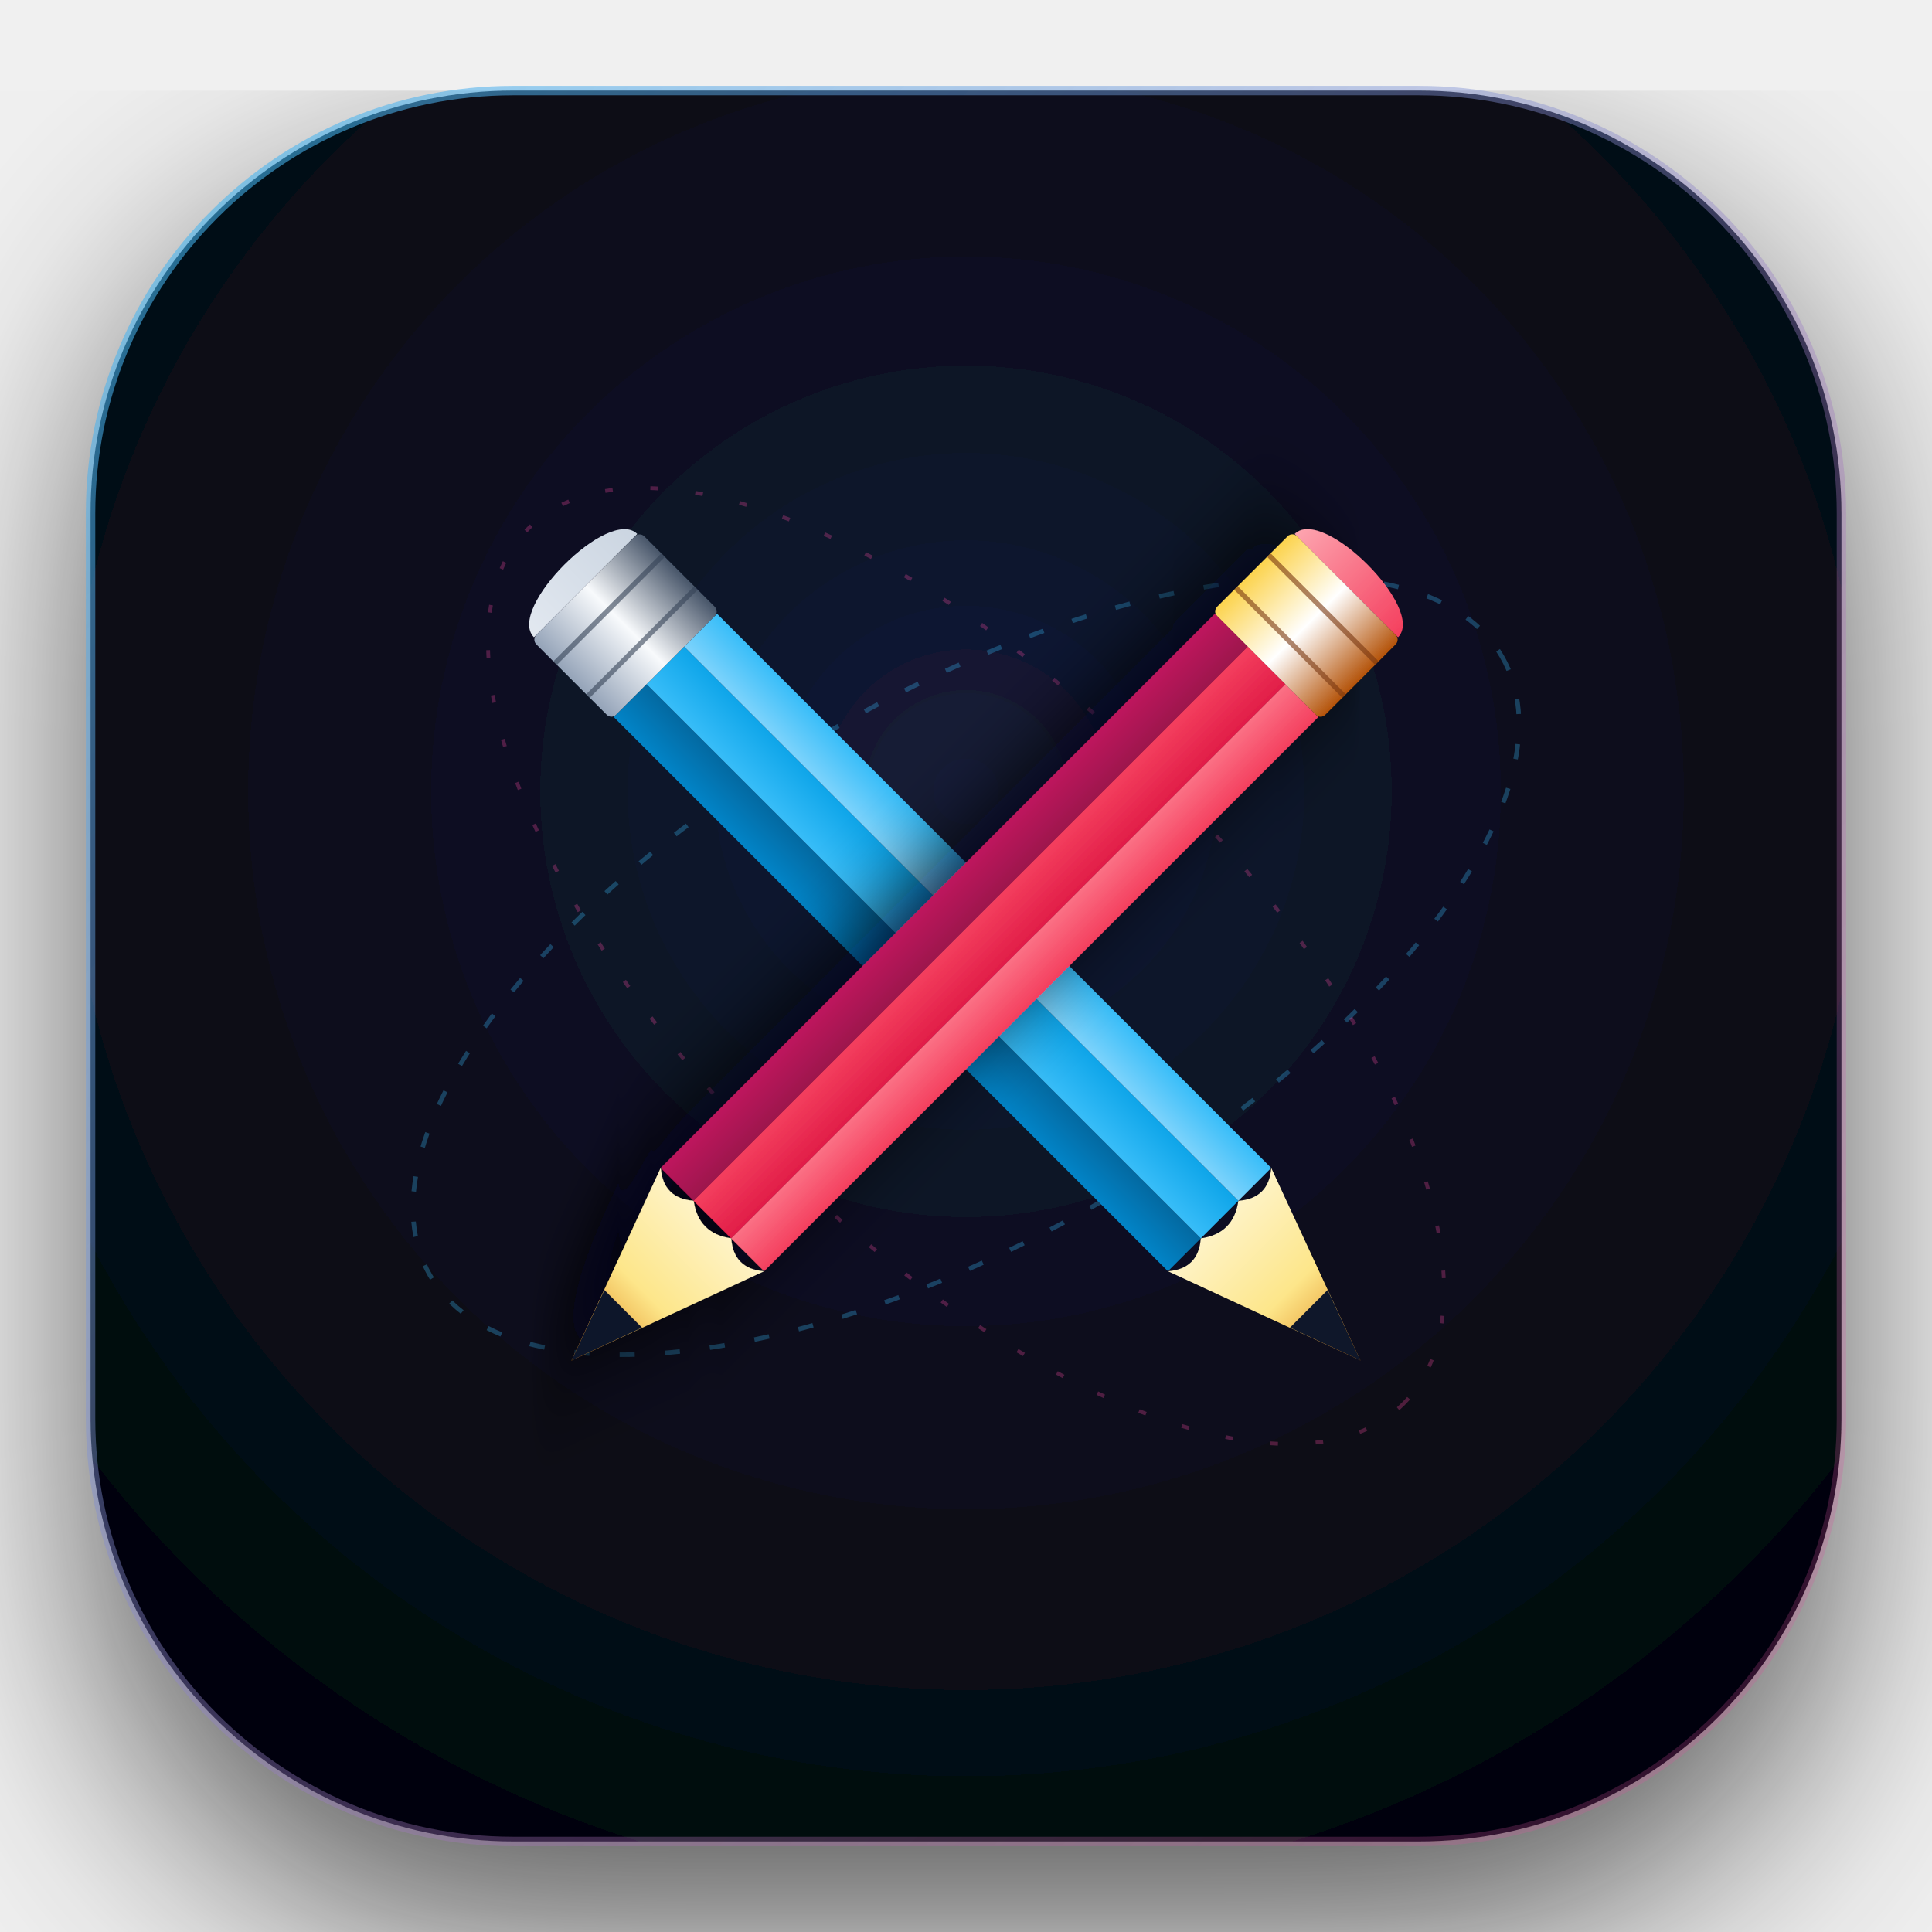
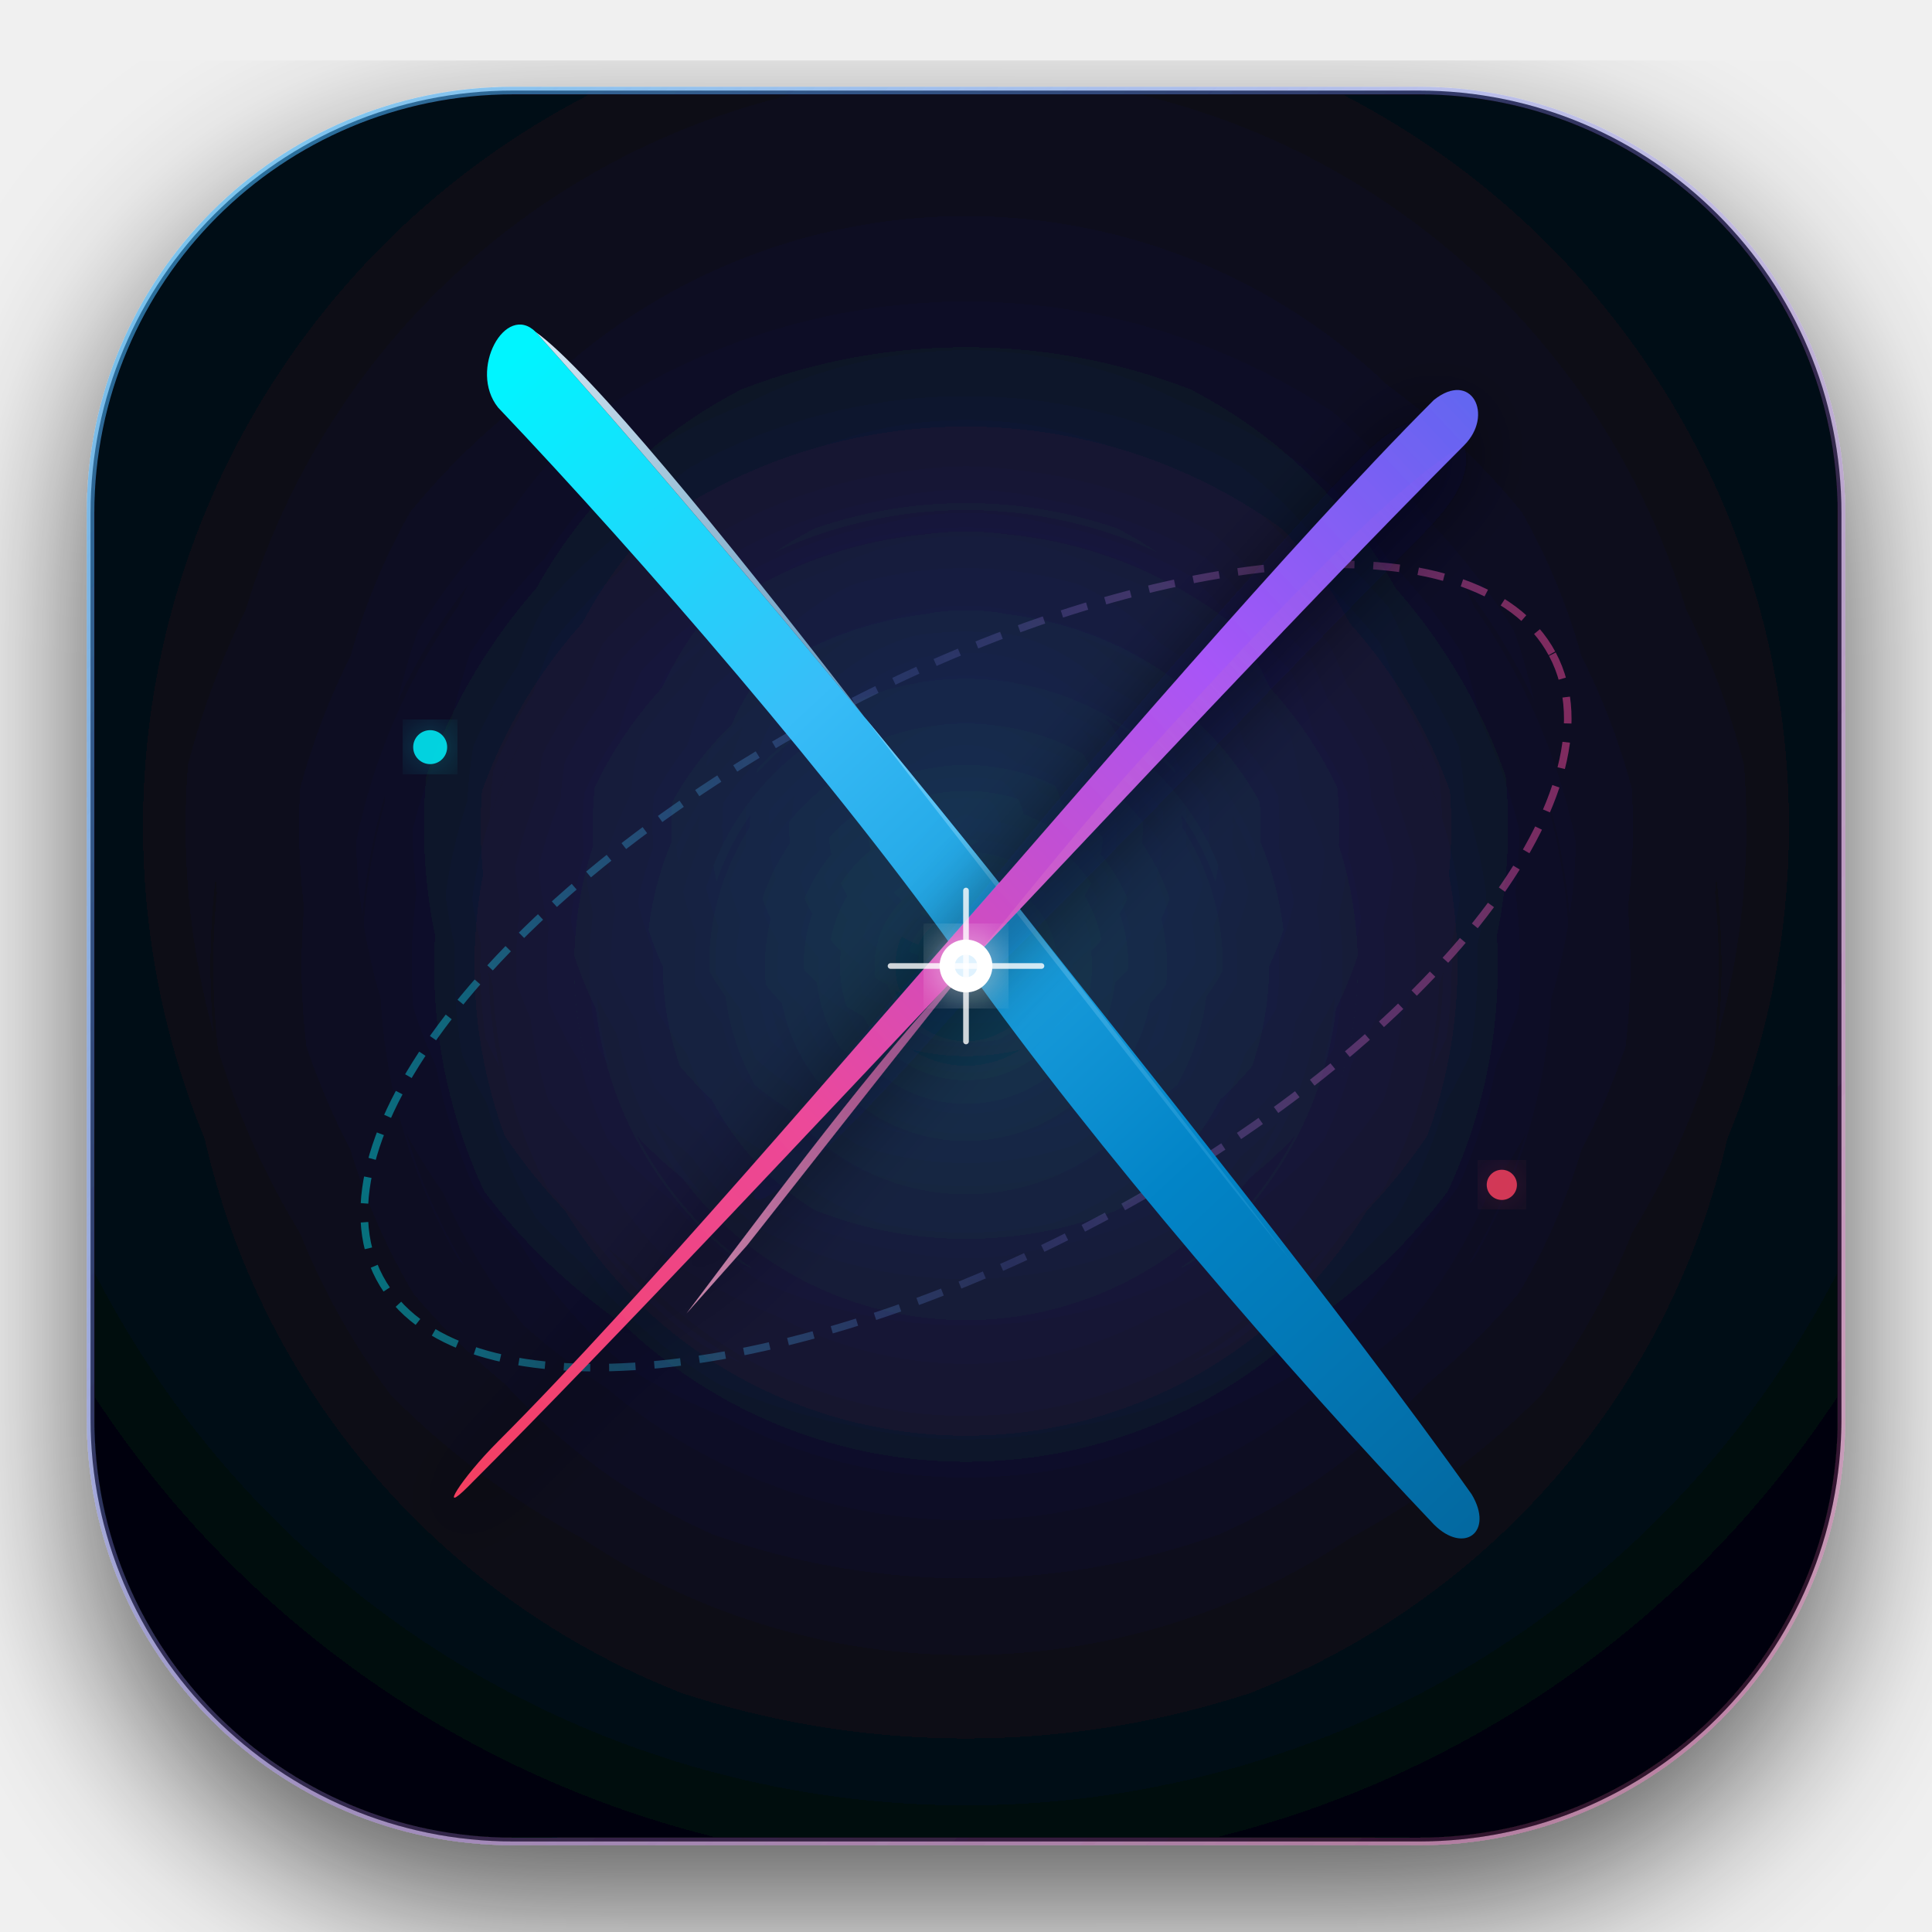
<svg xmlns="http://www.w3.org/2000/svg" viewBox="0 0 512 512" width="512" height="512">
  <defs>
-     <radialGradient id="sqBg" cx="50%" cy="40%" r="65%">
+     <radialGradient id="sqBg" cx="50%" cy="42%" r="65%">
      <stop offset="0%" stop-color="#141c38" />
-       <stop offset="50%" stop-color="#0a0e1e" />
-       <stop offset="100%" stop-color="#04060d" />
+       <stop offset="45%" stop-color="#0a0f22" />
+       <stop offset="100%" stop-color="#03050c" />
    </radialGradient>
-     <linearGradient id="sqRim" x1="0" y1="0" x2="1" y2="1">
-       <stop offset="0%" stop-color="#38bdf8" stop-opacity="0.6" />
+     <linearGradient id="sqRim" x1="0%" y1="0%" x2="100%" y2="100%">
+       <stop offset="0%" stop-color="#38bdf8" stop-opacity="0.65" />
+       <stop offset="40%" stop-color="#818cf8" stop-opacity="0.35" />
      <stop offset="100%" stop-color="#ec4899" stop-opacity="0.2" />
    </linearGradient>
-     <linearGradient id="p1FacetDark" x1="0" y1="0" x2="1" y2="0">
-       <stop offset="0%" stop-color="#0284c7" />
+     <radialGradient id="ambientGlow" cx="50%" cy="50%" r="50%">
+       <stop offset="0%" stop-color="#00f5ff" stop-opacity="0.16" />
+       <stop offset="50%" stop-color="#8b5cf6" stop-opacity="0.08" />
+       <stop offset="100%" stop-color="#000000" stop-opacity="0" />
+     </radialGradient>
+     <linearGradient id="cyanBeam" x1="120" y1="110" x2="392" y2="402" gradientUnits="userSpaceOnUse">
+       <stop offset="0%" stop-color="#00f5ff" />
+       <stop offset="30%" stop-color="#38bdf8" />
+       <stop offset="70%" stop-color="#0284c7" />
      <stop offset="100%" stop-color="#0369a1" />
    </linearGradient>
-     <linearGradient id="p1FacetCenter" x1="0" y1="0" x2="1" y2="0">
-       <stop offset="0%" stop-color="#38bdf8" />
-       <stop offset="100%" stop-color="#0ea5e9" />
+     <linearGradient id="cyanBevel" x1="120" y1="110" x2="392" y2="402" gradientUnits="userSpaceOnUse">
+       <stop offset="0%" stop-color="#e0f2fe" stop-opacity="0.95" />
+       <stop offset="40%" stop-color="#7dd3fc" stop-opacity="0.6" />
+       <stop offset="100%" stop-color="#0284c7" stop-opacity="0.1" />
    </linearGradient>
-     <linearGradient id="p1FacetLight" x1="0" y1="0" x2="1" y2="0">
-       <stop offset="0%" stop-color="#7dd3fc" />
-       <stop offset="100%" stop-color="#38bdf8" />
+     <linearGradient id="magentaBeam" x1="110" y1="392" x2="402" y2="120" gradientUnits="userSpaceOnUse">
+       <stop offset="0%" stop-color="#f43f5e" />
+       <stop offset="35%" stop-color="#ec4899" />
+       <stop offset="75%" stop-color="#a855f7" />
+       <stop offset="100%" stop-color="#6366f1" />
    </linearGradient>
-     <linearGradient id="p2FacetDark" x1="0" y1="0" x2="1" y2="0">
-       <stop offset="0%" stop-color="#be185d" />
-       <stop offset="100%" stop-color="#9d174d" />
+     <linearGradient id="magentaBevel" x1="110" y1="392" x2="402" y2="120" gradientUnits="userSpaceOnUse">
+       <stop offset="0%" stop-color="#ffe4e6" stop-opacity="0.95" />
+       <stop offset="40%" stop-color="#f472b6" stop-opacity="0.6" />
+       <stop offset="100%" stop-color="#8b5cf6" stop-opacity="0.1" />
    </linearGradient>
-     <linearGradient id="p2FacetCenter" x1="0" y1="0" x2="1" y2="0">
-       <stop offset="0%" stop-color="#f43f5e" />
-       <stop offset="100%" stop-color="#e11d48" />
+     <filter id="plateShadow" x="-15%" y="-15%" width="130%" height="135%">
+       <feDropShadow dx="0" dy="16" stdDeviation="22" flood-color="#000000" flood-opacity="0.65" />
+     </filter>
+     <filter id="overpassShadow" x="-25%" y="-25%" width="150%" height="150%">
+       <feDropShadow dx="-4" dy="8" stdDeviation="10" flood-color="#020617" flood-opacity="0.8" />
+     </filter>
+     <filter id="coreGlow" x="-30%" y="-30%" width="160%" height="160%">
+       <feGaussianBlur stdDeviation="7" result="blur" />
+       <feComposite in="SourceGraphic" in2="blur" operator="over" />
+     </filter>
+     <linearGradient id="ringGrad" x1="100" y1="200" x2="412" y2="312" gradientUnits="userSpaceOnUse">
+       <stop offset="0%" stop-color="#00f5ff" stop-opacity="0.5" />
+       <stop offset="50%" stop-color="#818cf8" stop-opacity="0.2" />
+       <stop offset="100%" stop-color="#ec4899" stop-opacity="0.6" />
    </linearGradient>
-     <linearGradient id="p2FacetLight" x1="0" y1="0" x2="1" y2="0">
-       <stop offset="0%" stop-color="#fb7185" />
-       <stop offset="100%" stop-color="#f43f5e" />
-     </linearGradient>
-     <linearGradient id="cedarGrad" x1="0" y1="0" x2="0" y2="1">
-       <stop offset="0%" stop-color="#fef3c7" />
-       <stop offset="50%" stop-color="#fde68a" />
-       <stop offset="100%" stop-color="#d97706" />
-     </linearGradient>
-     <linearGradient id="brassGrad" x1="0" y1="0" x2="1" y2="0">
-       <stop offset="0%" stop-color="#fcd34d" />
-       <stop offset="50%" stop-color="#ffffff" />
-       <stop offset="100%" stop-color="#b45309" />
-     </linearGradient>
-     <linearGradient id="titaniumGrad" x1="0" y1="0" x2="1" y2="0">
-       <stop offset="0%" stop-color="#94a3b8" />
-       <stop offset="50%" stop-color="#f8fafc" />
-       <stop offset="100%" stop-color="#475569" />
-     </linearGradient>
-     <linearGradient id="eraserWhite" x1="0" y1="0" x2="1" y2="0">
-       <stop offset="0%" stop-color="#e2e8f0" />
-       <stop offset="100%" stop-color="#cbd5e1" />
-     </linearGradient>
-     <linearGradient id="eraserPink" x1="0" y1="0" x2="1" y2="0">
-       <stop offset="0%" stop-color="#fda4af" />
-       <stop offset="100%" stop-color="#f43f5e" />
-     </linearGradient>
-     <filter id="pDropShadow" x="-30%" y="-30%" width="160%" height="160%">
-       <feDropShadow dx="-6" dy="12" stdDeviation="12" flood-color="#020408" flood-opacity="0.85" />
-     </filter>
-     <filter id="sqPlateShadow" x="-10%" y="-10%" width="120%" height="130%">
-       <feDropShadow dx="0" dy="24" stdDeviation="32" flood-color="#000000" flood-opacity="0.65" />
-     </filter>
  </defs>
-   <rect x="24" y="24" width="464" height="464" rx="112" fill="url(#sqBg)" filter="url(#sqPlateShadow)" />
-   <rect x="24" y="24" width="464" height="464" rx="112" fill="none" stroke="url(#sqRim)" stroke-width="2.5" />
-   <ellipse cx="256" cy="256" rx="164" ry="72" transform="rotate(-30 256 256)" fill="none" stroke="#38bdf8" stroke-width="1.2" stroke-dasharray="4 8" opacity="0.3" />
-   <ellipse cx="256" cy="256" rx="164" ry="72" transform="rotate(45 256 256)" fill="none" stroke="#ec4899" stroke-width="1" stroke-dasharray="2 10" opacity="0.3" />
-   <g transform="translate(256, 256) scale(0.88) translate(-256, -256)">
-     <g transform="rotate(-45 256 256)">
-       <path d="M 234 94 C 234 82, 278 82, 278 94 Z" fill="url(#eraserWhite)" />
-       <rect x="233" y="94" width="46" height="34" rx="2" fill="url(#titaniumGrad)" />
-       <line x1="233" y1="104" x2="279" y2="104" stroke="#334155" stroke-width="1.5" opacity="0.6" />
-       <line x1="233" y1="118" x2="279" y2="118" stroke="#334155" stroke-width="1.5" opacity="0.6" />
-       <rect x="234" y="128" width="14" height="236" fill="url(#p1FacetDark)" />
-       <rect x="248" y="128" width="16" height="236" fill="url(#p1FacetCenter)" />
-       <rect x="264" y="128" width="14" height="236" fill="url(#p1FacetLight)" />
-       <path d="M 234 364 Q 241 370 248 364 Q 256 370 264 364 Q 271 370 278 364 L 256 424 Z" fill="url(#cedarGrad)" />
-       <path d="M 248 402 L 256 424 L 264 402 Z" fill="#0f172a" />
-     </g>
-     <g transform="rotate(45 256 256)" filter="url(#pDropShadow)">
-       <path d="M 234 94 C 234 82, 278 82, 278 94 Z" fill="url(#eraserPink)" />
-       <rect x="233" y="94" width="46" height="34" rx="2" fill="url(#brassGrad)" />
-       <line x1="233" y1="104" x2="279" y2="104" stroke="#78350f" stroke-width="1.5" opacity="0.6" />
-       <line x1="233" y1="118" x2="279" y2="118" stroke="#78350f" stroke-width="1.5" opacity="0.6" />
-       <rect x="234" y="128" width="14" height="236" fill="url(#p2FacetDark)" />
-       <rect x="248" y="128" width="16" height="236" fill="url(#p2FacetCenter)" />
-       <rect x="264" y="128" width="14" height="236" fill="url(#p2FacetLight)" />
-       <path d="M 234 364 Q 241 370 248 364 Q 256 370 264 364 Q 271 370 278 364 L 256 424 Z" fill="url(#cedarGrad)" />
-       <path d="M 248 402 L 256 424 L 264 402 Z" fill="#0f172a" />
-     </g>
+   <g filter="url(#plateShadow)">
+     <rect x="24" y="24" width="464" height="464" rx="112" fill="url(#sqBg)" stroke="url(#sqRim)" stroke-width="2" />
+     <rect x="24" y="24" width="464" height="464" rx="112" fill="url(#ambientGlow)" />
+   </g>
+   <g opacity="0.85">
+     <ellipse cx="256" cy="256" rx="176" ry="76" transform="rotate(-28 256 256)" fill="none" stroke="url(#ringGrad)" stroke-width="2" stroke-dasharray="7 5" />
+     <circle cx="114" cy="198" r="4.5" fill="#00f5ff" filter="url(#coreGlow)" />
+     <circle cx="398" cy="314" r="4" fill="#f43f5e" filter="url(#coreGlow)" />
+   </g>
+   <g id="cyanWing">
+     <path d="M 132 108               C 170 148, 222 208, 256 256               C 290 304, 342 364, 380 404               C 388 412, 396 406, 390 396               C 356 348, 298 276, 268 238               C 238 200, 178 128, 142 88               C 134 80, 124 98, 132 108 Z" fill="url(#cyanBeam)" />
+     <path d="M 142 88               C 178 128, 238 200, 268 238               C 282 256, 310 292, 342 334               L 326 314               C 296 276, 252 220, 226 186               C 192 142, 156 98, 142 88 Z" fill="url(#cyanBevel)" />
+   </g>
+   <g id="magentaWing" filter="url(#overpassShadow)">
+     <path d="M 124 394               C 164 354, 218 296, 256 256               C 294 216, 348 158, 388 118               C 396 110, 390 98, 380 106               C 342 144, 286 210, 256 244               C 226 278, 170 344, 132 382               C 122 392, 116 402, 124 394 Z" fill="url(#magentaBeam)" />
+     <path d="M 388 118               C 348 158, 294 216, 256 256               C 238 274, 212 308, 182 348               L 198 330               C 228 292, 270 238, 298 206               C 334 166, 372 126, 388 118 Z" fill="url(#magentaBevel)" />
+   </g>
+   <g id="nexus">
+     <circle cx="256" cy="256" r="7" fill="#ffffff" filter="url(#coreGlow)" />
+     <circle cx="256" cy="256" r="3" fill="#e0f2fe" />
+     <line x1="236" y1="256" x2="276" y2="256" stroke="#ffffff" stroke-width="1.5" stroke-linecap="round" opacity="0.8" />
+     <line x1="256" y1="236" x2="256" y2="276" stroke="#ffffff" stroke-width="1.5" stroke-linecap="round" opacity="0.8" />
  </g>
</svg>
